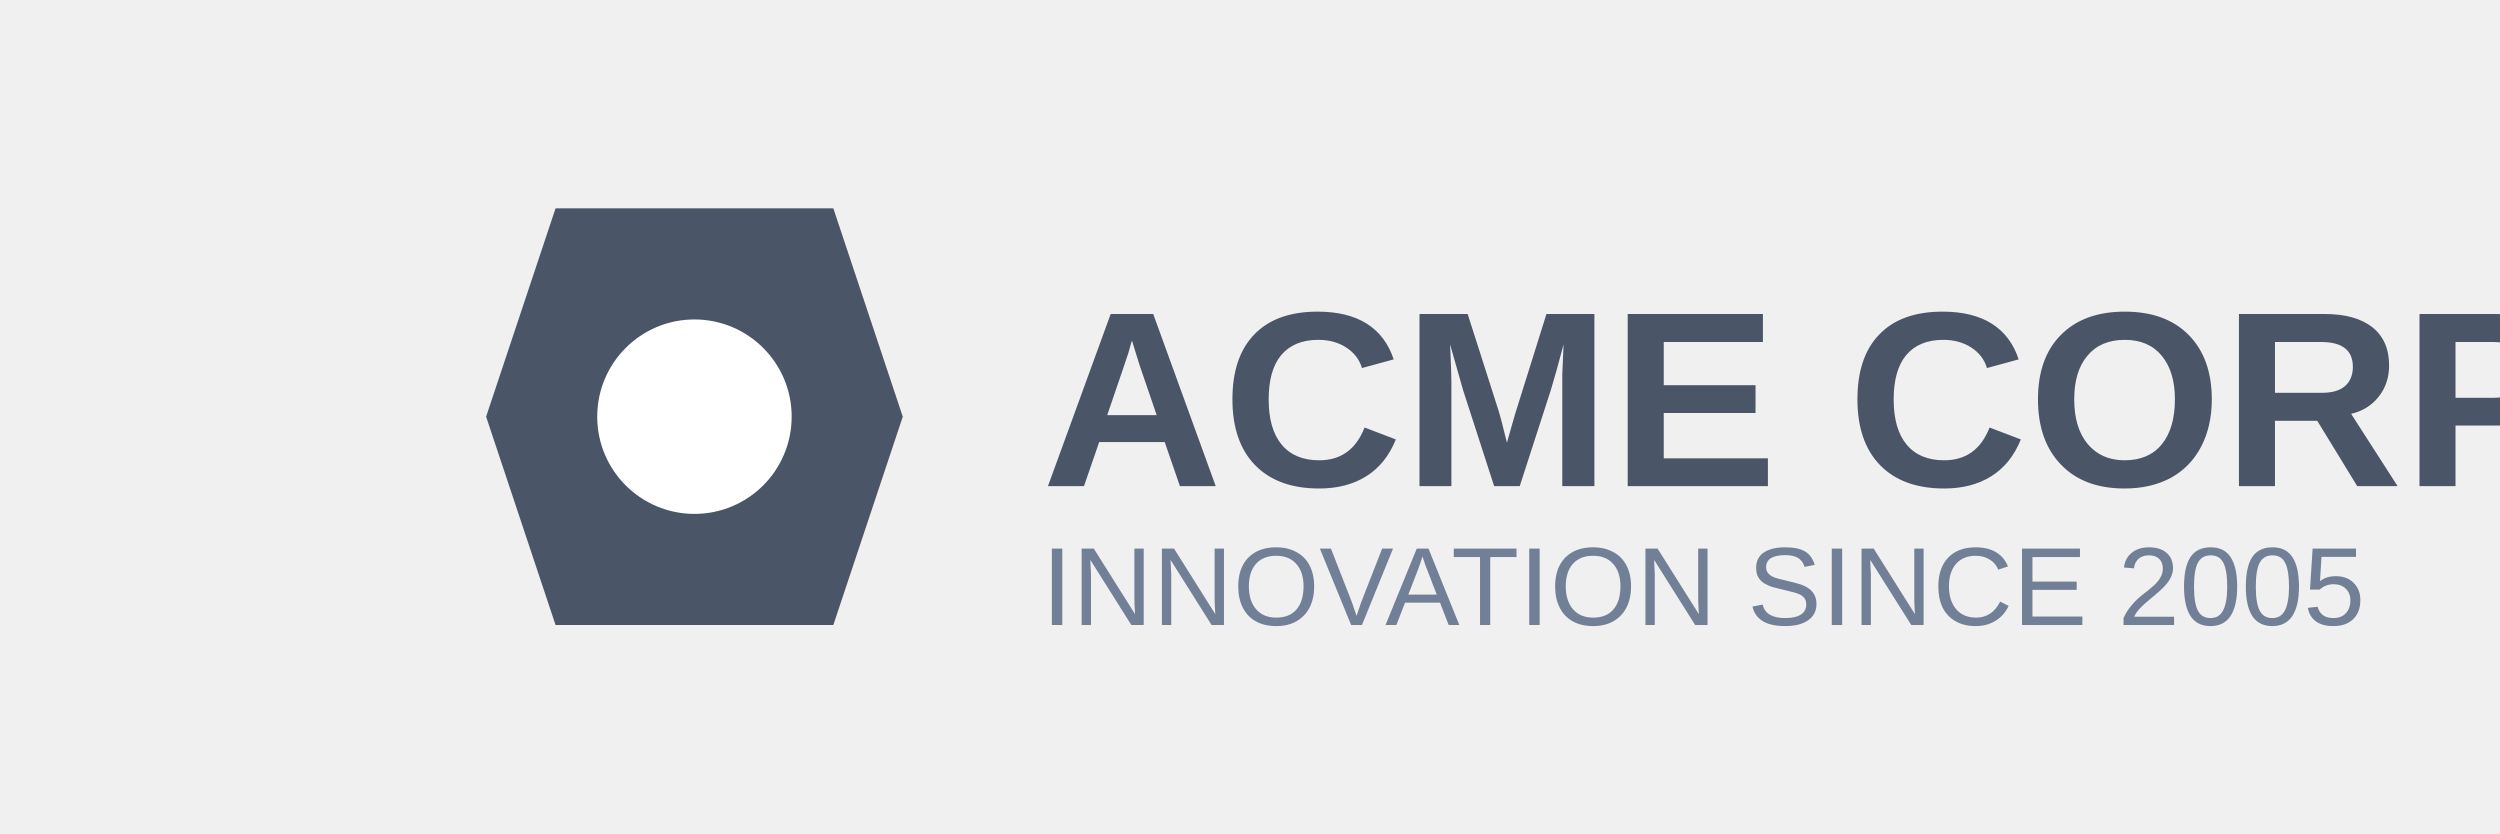
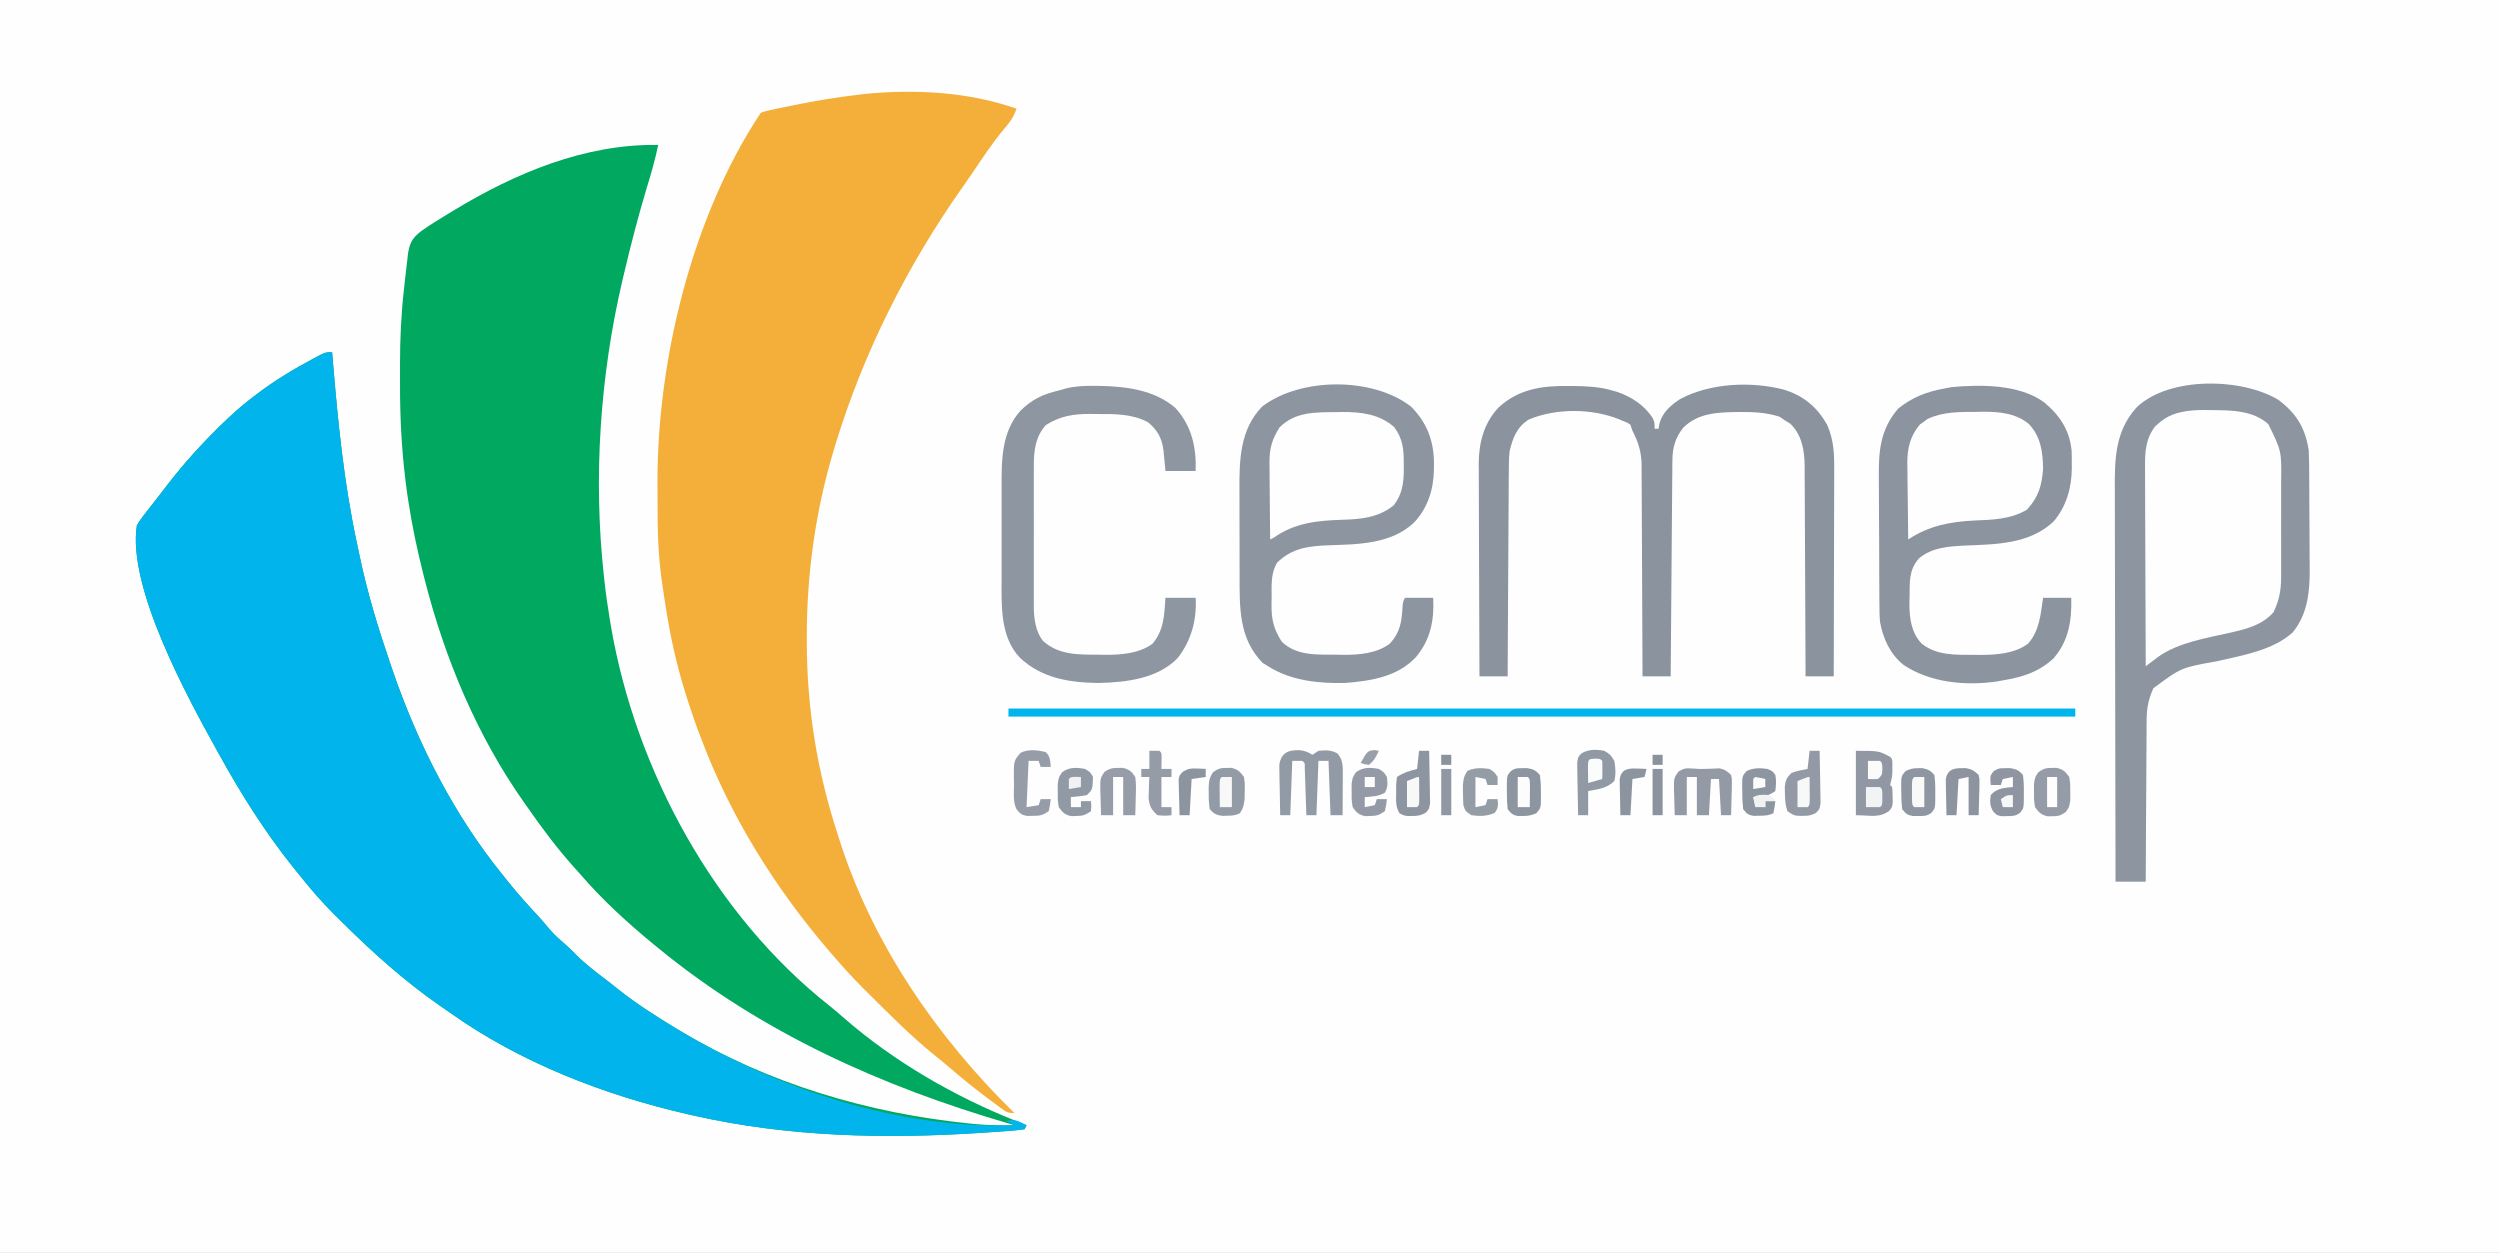
- <svg xmlns="http://www.w3.org/2000/svg" viewBox="0 0 180 60">
-   <rect width="180" height="60" fill="none" />
-   <path d="M40,15 L60,15 L65,30 L60,45 L40,45 L35,30 Z" fill="#4A5568" />
-   <circle cx="50" cy="30" r="7" fill="white" />
-   <text x="75" y="35" font-family="Arial, sans-serif" font-size="18" font-weight="bold" fill="#4A5568">ACME CORP</text>
-   <text x="75" y="45" font-family="Arial, sans-serif" font-size="8" fill="#718096">INNOVATION SINCE 2005</text>
+ <svg xmlns="http://www.w3.org/2000/svg" version="1.1" width="1242" height="622">
+   <path d="M0 0 C409.86 0 819.72 0 1242 0 C1242 205.26 1242 410.52 1242 622 C832.14 622 422.28 622 0 622 C0 416.74 0 211.48 0 0 Z " fill="#FEFEFE" transform="translate(0,0)" />
+   <path d="M0 0 C-1.495 7.246 -3.525 14.24 -5.688 21.312 C-9.929 35.433 -13.625 49.649 -17 64 C-17.233 64.979 -17.466 65.958 -17.707 66.967 C-28.911 114.682 -32.327 165.276 -27 214 C-26.903 214.91 -26.807 215.819 -26.708 216.756 C-25.997 223.205 -25.069 229.602 -24 236 C-23.738 237.581 -23.738 237.581 -23.471 239.194 C-11.201 310.623 27.794 382.508 85.258 427.812 C87.692 429.754 90.037 431.77 92.375 433.825 C117.129 455.408 147.517 472.929 178 485 C178.946 485.379 179.892 485.758 180.867 486.148 C181.571 486.429 182.275 486.71 183 487 C182.67 487.66 182.34 488.32 182 489 C179.298 489.4 176.685 489.665 173.965 489.852 C172.699 489.948 172.699 489.948 171.407 490.046 C168.585 490.253 165.761 490.441 162.938 490.625 C161.962 490.69 160.987 490.754 159.982 490.821 C112.381 493.905 64.508 492.808 17.812 482.25 C16.678 481.995 15.544 481.739 14.375 481.476 C-27.059 471.939 -68.481 455.883 -103.322 431.188 C-105.024 429.983 -106.739 428.799 -108.457 427.617 C-125.942 415.48 -141.625 401.419 -156.72 386.455 C-158.143 385.044 -159.57 383.637 -160.997 382.231 C-167.103 376.132 -172.648 369.766 -178 363 C-179.138 361.599 -180.276 360.198 -181.414 358.797 C-195.339 341.362 -207.224 322.518 -218 303 C-218.443 302.205 -218.885 301.41 -219.341 300.591 C-233.558 274.893 -263.871 219.801 -259 189 C-257.471 186.33 -255.599 183.968 -253.688 181.562 C-253.144 180.861 -252.601 180.159 -252.041 179.437 C-250.916 177.987 -249.786 176.542 -248.65 175.1 C-247.13 173.166 -245.632 171.218 -244.141 169.262 C-238.156 161.454 -231.818 154.09 -225 147 C-224.481 146.46 -223.963 145.919 -223.429 145.362 C-216.359 138.037 -209.117 131.176 -201 125 C-200.479 124.602 -199.957 124.204 -199.42 123.794 C-190.421 116.987 -180.967 111.274 -171 106 C-169.917 105.421 -168.834 104.842 -167.719 104.246 C-165 103 -165 103 -162 103 C-161.9 104.217 -161.8 105.433 -161.696 106.687 C-159.148 137.401 -156.167 167.725 -149.667 197.902 C-149.221 199.971 -148.784 202.041 -148.353 204.113 C-144.514 222.532 -139.082 240.223 -133 258 C-132.684 258.929 -132.368 259.859 -132.043 260.816 C-119.545 297.233 -101.41 333.091 -77 363 C-75.898 364.388 -75.898 364.388 -74.773 365.805 C-69.944 371.828 -64.842 377.535 -59.578 383.176 C-57.788 385.136 -56.088 387.088 -54.414 389.141 C-52.413 391.511 -50.498 393.464 -48.125 395.438 C-45.569 397.61 -43.178 399.813 -40.875 402.25 C-35.97 407.233 -30.328 411.365 -24.793 415.612 C-23.138 416.893 -21.502 418.195 -19.871 419.508 C-10.726 426.772 -0.993 432.969 9 439 C9.663 439.401 10.327 439.801 11.01 440.214 C54.819 466.381 104.408 481.098 155 486.188 C155.824 486.272 156.648 486.356 157.498 486.442 C164.005 487.044 170.468 487.082 177 487 C176.152 486.755 175.304 486.509 174.431 486.257 C111.159 467.827 51.262 441.026 0 399 C-0.962 398.214 -1.923 397.427 -2.914 396.617 C-15.761 385.992 -28.146 374.67 -39 362 C-39.988 360.896 -40.978 359.793 -41.969 358.691 C-50.372 349.283 -57.8 339.35 -65 329 C-65.434 328.388 -65.868 327.775 -66.314 327.144 C-89.877 293.844 -105.951 255.403 -116 216 C-116.252 215.014 -116.505 214.028 -116.765 213.012 C-119.829 200.847 -122.387 188.658 -124.25 176.25 C-124.401 175.248 -124.552 174.245 -124.708 173.212 C-127.267 155.059 -128.332 137.029 -128.261 118.704 C-128.25 115.436 -128.261 112.169 -128.273 108.9 C-128.282 96.219 -127.693 83.754 -126.247 71.154 C-126.03 69.264 -125.831 67.371 -125.635 65.478 C-125.354 62.813 -125.031 60.158 -124.688 57.5 C-124.549 56.203 -124.549 56.203 -124.408 54.879 C-123.678 49.333 -122.584 46.575 -118 43 C-113.5 39.744 -108.745 36.882 -104 34 C-103.241 33.536 -102.482 33.073 -101.701 32.595 C-70.951 13.968 -36.432 -0.563 0 0 Z " fill="#01A85F" transform="translate(327,72)" />
+   <path d="M0 0 C0.1 1.217 0.2 2.433 0.304 3.687 C2.852 34.401 5.833 64.725 12.333 94.902 C12.779 96.971 13.216 99.041 13.647 101.113 C17.486 119.532 22.918 137.223 29 155 C29.316 155.929 29.632 156.859 29.957 157.816 C42.455 194.233 60.59 230.091 85 260 C86.102 261.388 86.102 261.388 87.227 262.805 C92.056 268.828 97.158 274.535 102.422 280.176 C104.212 282.136 105.912 284.088 107.586 286.141 C109.587 288.511 111.502 290.464 113.875 292.438 C116.431 294.61 118.822 296.813 121.125 299.25 C126.03 304.233 131.672 308.365 137.207 312.612 C138.862 313.893 140.498 315.195 142.129 316.508 C151.274 323.772 161.007 329.969 171 336 C171.663 336.401 172.327 336.801 173.01 337.214 C221.151 365.969 282.367 386.111 339 384 C337.68 383.34 336.36 382.68 335 382 C339.176 380.608 341.135 382.177 345 384 C344.67 384.66 344.34 385.32 344 386 C341.298 386.4 338.685 386.665 335.965 386.852 C334.699 386.948 334.699 386.948 333.407 387.046 C330.585 387.253 327.761 387.441 324.938 387.625 C323.962 387.69 322.987 387.754 321.982 387.821 C274.381 390.905 226.508 389.808 179.812 379.25 C178.678 378.995 177.544 378.739 176.375 378.476 C134.941 368.939 93.519 352.883 58.678 328.188 C56.976 326.983 55.261 325.799 53.543 324.617 C36.058 312.48 20.375 298.419 5.28 283.455 C3.857 282.044 2.43 280.637 1.003 279.231 C-5.103 273.132 -10.648 266.766 -16 260 C-17.138 258.599 -18.276 257.198 -19.414 255.797 C-33.339 238.362 -45.224 219.518 -56 200 C-56.443 199.205 -56.885 198.41 -57.341 197.591 C-71.558 171.893 -101.871 116.801 -97 86 C-95.471 83.33 -93.599 80.968 -91.688 78.562 C-91.144 77.861 -90.601 77.159 -90.041 76.437 C-88.916 74.987 -87.786 73.542 -86.65 72.1 C-85.13 70.166 -83.632 68.218 -82.141 66.262 C-76.156 58.454 -69.818 51.09 -63 44 C-62.481 43.46 -61.963 42.919 -61.429 42.362 C-54.359 35.037 -47.117 28.176 -39 22 C-38.479 21.602 -37.957 21.204 -37.42 20.794 C-28.421 13.987 -18.967 8.274 -9 3 C-7.376 2.132 -7.376 2.132 -5.719 1.246 C-3 0 -3 0 0 0 Z " fill="#01B5EC" transform="translate(165,175)" />
+   <path d="M0 0 C-1.353 3.927 -3.082 6.514 -5.812 9.625 C-11.956 16.945 -17.169 24.869 -22.5 32.789 C-23.773 34.665 -25.063 36.526 -26.375 38.375 C-54.004 77.381 -76.103 121.247 -90 167 C-90.213 167.696 -90.426 168.392 -90.646 169.109 C-99.841 199.532 -104.238 231.06 -104.188 262.812 C-104.186 263.963 -104.186 263.963 -104.185 265.136 C-104.098 297.895 -99.119 328.803 -89 360 C-88.719 360.891 -88.439 361.782 -88.149 362.7 C-71.759 414.528 -39.674 461.205 -1 499 C-4.51 499 -5.235 498.366 -7.992 496.324 C-8.773 495.749 -9.555 495.174 -10.359 494.581 C-11.19 493.956 -12.02 493.331 -12.875 492.688 C-14.155 491.734 -14.155 491.734 -15.461 490.761 C-21.526 486.205 -27.385 481.466 -33.109 476.492 C-35.774 474.195 -38.494 471.999 -41.25 469.812 C-52.881 460.316 -63.497 449.585 -74.125 439 C-75.297 437.835 -75.297 437.835 -76.492 436.647 C-81.2 431.926 -85.667 427.066 -90 422 C-90.846 421.036 -91.691 420.072 -92.562 419.078 C-119.795 387.482 -142.459 351.157 -157 312 C-157.434 310.876 -157.869 309.752 -158.316 308.594 C-159.631 305.089 -160.833 301.556 -162 298 C-162.294 297.122 -162.587 296.244 -162.89 295.339 C-167.506 281.355 -170.926 267.437 -173.375 252.938 C-173.496 252.224 -173.617 251.51 -173.742 250.775 C-174.567 245.859 -175.307 240.935 -176 236 C-176.149 234.972 -176.149 234.972 -176.301 233.922 C-178.094 221.228 -178.341 208.607 -178.316 195.799 C-178.313 192.466 -178.336 189.135 -178.361 185.803 C-178.539 124.961 -161.098 53.148 -127 2 C-124.536 1.156 -124.536 1.156 -121.418 0.5 C-120.268 0.254 -119.118 0.008 -117.934 -0.245 C-116.698 -0.494 -115.461 -0.743 -114.188 -1 C-112.295 -1.392 -112.295 -1.392 -110.365 -1.792 C-99.629 -3.97 -88.882 -5.747 -78 -7 C-76.876 -7.131 -75.752 -7.263 -74.594 -7.398 C-49.854 -9.758 -23.583 -8.293 0 0 Z " fill="#F3AF39" transform="translate(505,54)" />
+   <path d="M0 0 C7.589 7.608 11.151 16.424 11.38 27.139 C11.378 27.836 11.377 28.532 11.375 29.25 C11.373 29.986 11.372 30.722 11.37 31.48 C11.154 41.222 8.32 50.352 1.543 57.547 C-9.759 68.24 -25.839 68.41 -40.495 68.878 C-50.496 69.216 -59.191 70.191 -66.562 77.562 C-69.818 83.083 -69.219 89.079 -69.25 95.312 C-69.271 96.333 -69.291 97.353 -69.312 98.404 C-69.351 105.848 -68.27 110.433 -64.25 116.75 C-57.054 123.946 -46.228 123.201 -36.75 123.25 C-35.777 123.271 -34.804 123.291 -33.801 123.312 C-25.86 123.355 -17.072 122.676 -10.5 117.75 C-5.309 112.04 -4.644 106.83 -4.211 99.355 C-4 97 -4 97 -3 95 C1.62 95 6.24 95 11 95 C11.582 106.067 9.722 115.686 2.492 124.391 C-6.603 134.2 -19.979 136.308 -32.77 137.289 C-45.892 137.597 -59.73 136.18 -71 129 C-71.907 128.443 -72.815 127.886 -73.75 127.312 C-85.693 115.037 -85.16 99.563 -85.168 83.574 C-85.171 81.979 -85.175 80.384 -85.178 78.789 C-85.184 75.456 -85.186 72.124 -85.185 68.791 C-85.185 64.552 -85.199 60.313 -85.216 56.073 C-85.227 52.781 -85.229 49.489 -85.229 46.197 C-85.23 44.636 -85.234 43.074 -85.242 41.513 C-85.31 26.534 -85.023 11.418 -74 0 C-54.872 -14.668 -18.959 -14.746 0 0 Z " fill="#8D95A0" transform="translate(701,202)" />
+   <path d="M0 0 C7.703 6.476 12.546 13.781 13.516 24.047 C13.591 26.187 13.597 28.316 13.574 30.457 C13.586 31.525 13.586 31.525 13.598 32.615 C13.563 42.19 10.882 51.69 4.57 59.07 C-7.443 70.404 -24.032 70.426 -39.572 71.055 C-47.598 71.483 -55.989 71.978 -62.352 77.464 C-67.472 83.206 -66.916 89.365 -66.988 96.645 C-67.017 97.592 -67.046 98.539 -67.076 99.516 C-67.14 106.691 -66.239 114.348 -61.013 119.733 C-53.692 125.668 -44.316 125.359 -35.363 125.332 C-33.767 125.356 -33.767 125.356 -32.139 125.381 C-23.987 125.386 -14.989 124.813 -8.176 119.832 C-2.429 113.367 -1.899 105.298 -0.676 97.02 C3.944 97.02 8.564 97.02 13.324 97.02 C13.632 108.104 12.118 118.378 4.535 127.07 C-2.802 133.896 -10.959 136.459 -20.676 138.02 C-21.621 138.197 -22.566 138.375 -23.539 138.559 C-39.018 140.833 -56.706 139.224 -69.926 130.395 C-76.727 124.943 -80.083 117.436 -81.676 109.02 C-81.948 106.054 -81.98 103.109 -81.982 100.132 C-81.991 99.282 -81.999 98.432 -82.007 97.556 C-82.031 94.768 -82.04 91.98 -82.047 89.191 C-82.056 87.236 -82.065 85.281 -82.074 83.326 C-82.091 79.234 -82.098 75.142 -82.101 71.05 C-82.107 65.834 -82.144 60.619 -82.19 55.403 C-82.22 51.366 -82.227 47.328 -82.228 43.291 C-82.232 41.369 -82.245 39.448 -82.266 37.526 C-82.399 24.274 -81.708 13.539 -72.676 3.02 C-65.644 -2.648 -58.486 -5.391 -49.676 -6.98 C-48.5 -7.207 -47.325 -7.434 -46.113 -7.668 C-31.391 -9.006 -12.297 -9.101 0 0 Z " fill="#8C94A0" transform="translate(1015.676,199.9805)" />
+   <path d="M0 0 C0.967 0.007 1.934 0.014 2.931 0.021 C9.472 0.115 15.751 0.389 22.062 2.25 C22.906 2.495 23.749 2.74 24.617 2.992 C31.706 5.427 38.359 9.789 42.312 16.312 C43.062 18.25 43.062 18.25 43.062 21.25 C43.722 21.25 44.383 21.25 45.062 21.25 C45.169 20.506 45.276 19.762 45.387 18.996 C46.789 13.3 51 9.585 55.809 6.473 C70.8 -1.501 91.128 -2.429 107.5 1.875 C117.158 4.919 123.717 10.426 128.75 19.188 C131.895 26.527 132.344 32.677 132.29 40.601 C132.29 41.724 132.29 42.847 132.29 44.003 C132.289 47.699 132.274 51.394 132.258 55.09 C132.254 57.658 132.251 60.226 132.249 62.795 C132.242 68.854 132.227 74.914 132.207 80.973 C132.184 87.875 132.173 94.777 132.163 101.679 C132.142 115.87 132.107 130.06 132.062 144.25 C127.442 144.25 122.823 144.25 118.062 144.25 C118.057 142.16 118.057 142.16 118.051 140.027 C118.014 126.874 117.957 113.721 117.879 100.568 C117.839 93.806 117.806 87.045 117.792 80.283 C117.777 73.754 117.742 67.225 117.694 60.695 C117.679 58.208 117.671 55.721 117.671 53.234 C117.668 49.742 117.641 46.251 117.608 42.758 C117.613 41.738 117.618 40.717 117.624 39.665 C117.512 31.893 116.249 24.359 110.5 18.75 C109.696 18.255 108.891 17.76 108.062 17.25 C107.073 16.59 106.082 15.93 105.062 15.25 C98.753 13.266 92.902 12.898 86.312 12.938 C85.341 12.943 84.37 12.949 83.369 12.955 C73.774 13.117 64.58 13.591 57.395 20.637 C53.338 25.549 51.953 30.762 51.904 36.983 C51.894 37.931 51.885 38.879 51.875 39.855 C51.869 40.888 51.863 41.921 51.857 42.985 C51.847 44.078 51.837 45.171 51.827 46.297 C51.796 49.912 51.771 53.526 51.746 57.141 C51.726 59.646 51.705 62.151 51.683 64.657 C51.634 70.578 51.588 76.499 51.545 82.421 C51.491 89.825 51.43 97.229 51.369 104.633 C51.262 117.839 51.16 131.044 51.062 144.25 C46.443 144.25 41.822 144.25 37.062 144.25 C37.057 142.156 37.057 142.156 37.051 140.021 C37.014 126.852 36.957 113.684 36.879 100.516 C36.839 93.747 36.806 86.977 36.792 80.208 C36.777 73.672 36.742 67.136 36.694 60.6 C36.679 58.11 36.671 55.619 36.671 53.129 C36.668 49.634 36.641 46.14 36.608 42.645 C36.613 41.62 36.618 40.596 36.624 39.541 C36.527 32.862 35.089 28.158 32.062 22.25 C31.567 20.765 31.567 20.765 31.062 19.25 C29.416 18.131 29.416 18.131 27.062 17.25 C26.47 17.001 25.877 16.752 25.266 16.496 C11.71 11.058 -5.982 11.038 -19.441 16.668 C-25.34 20.406 -27.351 25.72 -28.938 32.25 C-29.35 36.022 -29.375 39.761 -29.37 43.553 C-29.38 44.647 -29.39 45.74 -29.401 46.867 C-29.431 50.455 -29.44 54.042 -29.449 57.629 C-29.466 60.127 -29.484 62.625 -29.504 65.124 C-29.546 71.009 -29.576 76.895 -29.599 82.781 C-29.629 90.146 -29.679 97.512 -29.729 104.877 C-29.814 118.001 -29.882 131.126 -29.938 144.25 C-34.557 144.25 -39.178 144.25 -43.938 144.25 C-44.007 129.559 -44.061 114.868 -44.093 100.177 C-44.108 93.355 -44.129 86.533 -44.164 79.71 C-44.197 73.123 -44.214 66.535 -44.222 59.948 C-44.228 57.438 -44.238 54.929 -44.255 52.42 C-44.277 48.896 -44.279 45.373 -44.278 41.85 C-44.289 40.82 -44.3 39.79 -44.311 38.729 C-44.266 28.166 -41.753 18.393 -34.34 10.562 C-24.456 1.557 -12.987 -0.132 0 0 Z " fill="#8B939F" transform="translate(778.9375,191.75)" />
+   <path d="M0 0 C9.006 6.854 13.334 14.157 14.938 25.25 C15.041 27.615 15.096 29.983 15.115 32.35 C15.121 33.034 15.128 33.718 15.134 34.422 C15.154 36.67 15.166 38.917 15.176 41.164 C15.18 41.938 15.184 42.712 15.188 43.509 C15.209 47.608 15.223 51.706 15.233 55.805 C15.244 60.008 15.278 64.21 15.318 68.412 C15.344 71.671 15.352 74.929 15.356 78.188 C15.361 79.736 15.372 81.283 15.391 82.831 C15.523 94.461 14.626 106.149 6.879 115.508 C-3.046 124.414 -18.043 126.812 -30.625 129.75 C-48.453 132.903 -48.453 132.903 -62.26 143.17 C-64.782 148.742 -65.647 153.355 -65.608 159.442 C-65.619 160.311 -65.629 161.18 -65.64 162.076 C-65.669 164.917 -65.671 167.757 -65.672 170.598 C-65.687 172.58 -65.704 174.563 -65.722 176.545 C-65.766 181.739 -65.786 186.932 -65.801 192.125 C-65.82 197.434 -65.862 202.744 -65.902 208.053 C-65.977 218.452 -66.028 228.851 -66.062 239.25 C-71.013 239.25 -75.963 239.25 -81.062 239.25 C-81.133 211.833 -81.186 184.416 -81.218 156.999 C-81.233 144.269 -81.254 131.538 -81.289 118.807 C-81.319 107.707 -81.338 96.608 -81.345 85.508 C-81.349 79.634 -81.358 73.76 -81.38 67.886 C-81.4 62.35 -81.406 56.814 -81.402 51.278 C-81.403 49.253 -81.409 47.228 -81.42 45.203 C-81.504 29.708 -81.506 15.573 -70.469 3.508 C-54.292 -11.829 -18.171 -11.121 0 0 Z M-59.5 11.438 C-60.117 11.967 -60.735 12.497 -61.371 13.043 C-66.321 19.502 -66.488 26.366 -66.403 34.164 C-66.404 35.228 -66.404 36.293 -66.404 37.389 C-66.402 40.885 -66.379 44.38 -66.355 47.875 C-66.35 50.307 -66.346 52.74 -66.343 55.172 C-66.331 61.557 -66.302 67.942 -66.268 74.328 C-66.238 80.85 -66.224 87.372 -66.209 93.895 C-66.177 106.68 -66.126 119.465 -66.062 132.25 C-65.517 131.834 -64.971 131.419 -64.409 130.99 C-63.332 130.175 -63.332 130.175 -62.234 129.344 C-61.523 128.805 -60.812 128.265 -60.08 127.709 C-49.927 120.365 -35.556 118.183 -23.527 115.445 C-15.68 113.643 -8 111.628 -2.562 105.375 C0.141 99.742 1.188 94.583 1.196 88.356 C1.2 87.706 1.203 87.056 1.207 86.387 C1.216 84.26 1.21 82.134 1.203 80.008 C1.204 78.515 1.206 77.022 1.209 75.529 C1.212 72.407 1.208 69.285 1.198 66.164 C1.187 62.184 1.193 58.204 1.205 54.225 C1.213 51.143 1.21 48.061 1.205 44.98 C1.204 43.513 1.205 42.047 1.21 40.581 C1.417 25.322 1.417 25.322 -5.152 11.977 C-12.75 5.109 -23.614 5.049 -33.25 5 C-34.736 4.969 -34.736 4.969 -36.252 4.938 C-44.465 4.894 -53.144 5.683 -59.5 11.438 Z " fill="#8D95A1" transform="translate(1132.062,198.75)" />
+   <path d="M0 0 C0.871 0.006 1.742 0.011 2.639 0.017 C15.879 0.261 30.02 2 40.43 10.977 C48.51 19.78 50.932 30.638 50.5 42.312 C45.55 42.312 40.6 42.312 35.5 42.312 C35.402 41.227 35.304 40.142 35.203 39.023 C35.053 37.578 34.902 36.133 34.75 34.688 C34.688 33.975 34.626 33.262 34.562 32.527 C33.873 26.26 31.742 22.189 26.812 18.062 C18.85 13.856 10.333 13.975 1.5 14 C0.376 13.984 -0.748 13.968 -1.906 13.951 C-10.225 13.946 -16.787 14.975 -23.875 19.438 C-29.163 25.229 -29.95 32.397 -29.888 39.994 C-29.896 41.218 -29.896 41.218 -29.904 42.467 C-29.917 45.134 -29.909 47.801 -29.898 50.469 C-29.9 52.34 -29.903 54.211 -29.907 56.083 C-29.912 59.993 -29.905 63.903 -29.891 67.813 C-29.874 72.806 -29.884 77.799 -29.902 82.792 C-29.913 86.652 -29.909 90.513 -29.901 94.374 C-29.899 96.214 -29.902 98.054 -29.909 99.894 C-29.917 102.473 -29.905 105.052 -29.888 107.631 C-29.894 108.379 -29.9 109.127 -29.907 109.898 C-29.838 115.731 -29.031 122.306 -25.154 126.911 C-17.249 133.832 -7.748 133.513 2.188 133.562 C3.213 133.583 4.238 133.604 5.295 133.625 C13.36 133.666 22.217 133.034 29 128.188 C34.712 121.618 34.968 113.711 35.5 105.312 C40.45 105.312 45.4 105.312 50.5 105.312 C51.132 116.262 48.325 126.626 41.5 135.312 C31.422 145.567 15.927 147.292 2.25 147.625 C-12.301 147.399 -25.807 145.313 -36.746 135.145 C-46.775 124.669 -45.955 108.769 -45.898 95.219 C-45.9 93.497 -45.903 91.776 -45.907 90.054 C-45.912 86.467 -45.905 82.88 -45.891 79.293 C-45.874 74.731 -45.884 70.17 -45.902 65.608 C-45.913 62.059 -45.909 58.511 -45.901 54.962 C-45.899 53.281 -45.902 51.601 -45.909 49.92 C-45.953 36.592 -45.878 22.797 -36.5 12.312 C-30.795 6.717 -25.212 4.073 -17.5 2.312 C-16.274 1.964 -15.048 1.616 -13.785 1.258 C-9.177 0.11 -4.733 -0.032 0 0 Z " fill="#8E96A1" transform="translate(543.5,191.6875)" />
+   <path d="M0 0 C1.107 -0.024 2.215 -0.049 3.355 -0.074 C11.372 -0.102 19.786 0.673 26.128 6.083 C32.025 12.385 33.027 20.01 33.125 28.375 C32.475 36.741 30.853 42.297 25.125 48.562 C17.146 53.383 8.061 53.604 -1.006 53.968 C-13.01 54.517 -23.756 56.629 -33.875 63.375 C-33.977 56.989 -34.047 50.603 -34.095 44.216 C-34.115 42.046 -34.142 39.877 -34.177 37.707 C-34.226 34.577 -34.248 31.447 -34.266 28.316 C-34.286 27.357 -34.307 26.397 -34.328 25.408 C-34.331 18.134 -32.888 11.878 -28.051 6.254 C-27.436 5.819 -26.821 5.385 -26.188 4.938 C-25.586 4.485 -24.984 4.033 -24.363 3.566 C-16.691 -0.107 -8.346 0.01 0 0 Z " fill="#FEFEFE" transform="translate(981.875,204.625)" />
+   <path d="M0 0 C1.025 -0.021 2.051 -0.041 3.107 -0.062 C12.58 -0.11 21.524 0.964 28.875 7.359 C33.404 13.316 33.785 18.956 33.688 26.188 C33.699 27.043 33.711 27.898 33.723 28.779 C33.693 35.273 32.853 40.992 28.734 46.273 C21.057 52.48 12.313 53.223 2.702 53.49 C-9.328 53.857 -20.633 55.097 -30.688 62.25 C-31.677 62.745 -31.677 62.745 -32.688 63.25 C-32.764 56.827 -32.816 50.404 -32.852 43.981 C-32.867 41.798 -32.888 39.615 -32.914 37.431 C-32.95 34.286 -32.967 31.141 -32.98 27.996 C-32.996 27.026 -33.011 26.056 -33.027 25.057 C-33.029 18.017 -31.771 13.569 -28 7.562 C-20.254 -0.184 -10.31 0.051 0 0 Z " fill="#FEFEFE" transform="translate(663.6875,204.75)" />
+   <path d="M0 0 C174.9 0 349.8 0 530 0 C530 1.32 530 2.64 530 4 C355.1 4 180.2 4 0 4 C0 2.68 0 1.36 0 0 Z " fill="#00B5EC" transform="translate(501,352)" />
+   <path d="M0 0 C11.36 0 11.36 0 17 3 C18 4 18 4 18.133 5.926 C18.13 6.713 18.128 7.501 18.125 8.312 C18.129 9.482 18.129 9.482 18.133 10.676 C18 13 18 13 17.43 15.23 C17.217 16.106 17.217 16.106 17 17 C17.33 17.33 17.66 17.66 18 18 C18.203 20.18 18.203 20.18 18.25 22.875 C18.276 23.759 18.302 24.644 18.328 25.555 C18 28 18 28 16.672 29.758 C11.517 33.588 6.886 32 0 32 C0 21.44 0 10.88 0 0 Z " fill="#9198A4" transform="translate(922,373)" />
+   <path d="M0 0 C2.275 0.326 3.994 0.999 5.906 2.273 C6.896 1.613 7.886 0.953 8.906 0.273 C12.554 -0.058 15.007 -0.2 18.281 1.523 C21.384 4.865 21.026 8.753 21.004 13.133 C21.001 14.248 20.997 15.363 20.994 16.512 C20.986 17.671 20.977 18.829 20.969 20.023 C20.964 21.198 20.96 22.372 20.955 23.582 C20.943 26.479 20.927 29.376 20.906 32.273 C18.926 32.273 16.946 32.273 14.906 32.273 C14.576 23.363 14.246 14.453 13.906 5.273 C12.256 5.273 10.606 5.273 8.906 5.273 C8.576 14.183 8.246 23.093 7.906 32.273 C6.256 32.273 4.606 32.273 2.906 32.273 C2.881 31.491 2.856 30.709 2.83 29.903 C2.715 26.38 2.592 22.858 2.469 19.336 C2.429 18.104 2.39 16.873 2.35 15.604 C2.308 14.434 2.266 13.264 2.223 12.059 C2.186 10.975 2.149 9.891 2.112 8.774 C2.183 6.334 2.183 6.334 0.906 5.273 C-0.744 5.273 -2.394 5.273 -4.094 5.273 C-4.424 14.183 -4.754 23.093 -5.094 32.273 C-6.744 32.273 -8.394 32.273 -10.094 32.273 C-10.21 27.69 -10.281 23.108 -10.344 18.523 C-10.377 17.221 -10.411 15.92 -10.445 14.578 C-10.458 13.328 -10.471 12.077 -10.484 10.789 C-10.505 9.637 -10.526 8.485 -10.548 7.298 C-9.589 0.913 -5.718 -0.277 0 0 Z " fill="#929AA5" transform="translate(646.0938,372.7266)" />
+   <path d="M0 0 C0.99 0.054 0.99 0.054 2 0.109 C2.66 0.156 3.32 0.202 4 0.25 C6 0.25 8.002 0.25 10 0.145 C10.66 0.117 11.32 0.09 12 0.062 C12.66 0.028 13.32 -0.007 14 -0.043 C16.741 0.359 17.985 1.369 20 3.25 C20.454 5.427 20.454 5.427 20.391 7.918 C20.371 9.257 20.371 9.257 20.352 10.623 C20.318 11.552 20.285 12.481 20.25 13.438 C20.232 14.378 20.214 15.318 20.195 16.287 C20.148 18.609 20.082 20.929 20 23.25 C18.35 23.25 16.7 23.25 15 23.25 C14.67 17.31 14.34 11.37 14 5.25 C12.68 5.25 11.36 5.25 10 5.25 C9.67 11.19 9.34 17.13 9 23.25 C7.02 23.25 5.04 23.25 3 23.25 C3 16.98 3 10.71 3 4.25 C1.35 4.25 -0.3 4.25 -2 4.25 C-2 10.52 -2 16.79 -2 23.25 C-3.98 23.25 -5.96 23.25 -8 23.25 C-8.116 20.167 -8.187 17.085 -8.25 14 C-8.284 13.127 -8.317 12.255 -8.352 11.355 C-8.45 4.911 -8.45 4.911 -6.234 1.656 C-3.838 0.148 -2.784 -0.196 0 0 Z " fill="#939AA5" transform="translate(840,381.75)" />
+   <path d="M0 0 C1.65 0 3.3 0 5 0 C5.099 4.075 5.171 8.149 5.22 12.225 C5.24 13.612 5.267 14.998 5.302 16.384 C5.35 18.376 5.371 20.37 5.391 22.363 C5.412 23.563 5.433 24.762 5.454 25.997 C5 29 5 29 3.116 30.892 C0.691 32.162 -0.838 32.372 -3.562 32.312 C-4.327 32.309 -5.091 32.305 -5.879 32.301 C-8 32 -8 32 -11 30 C-12.059 26.823 -12.2 24.4 -12.25 21.062 C-12.289 19.502 -12.289 19.502 -12.328 17.91 C-11.955 14.605 -11.369 13.305 -9 11 C-6.36 9.93 -3.817 9.554 -1 9 C-0.67 6.03 -0.34 3.06 0 0 Z " fill="#939AA5" transform="translate(899,373)" />
+   <path d="M0 0 C1.65 0 3.3 0 5 0 C5.099 4.075 5.171 8.149 5.22 12.225 C5.24 13.612 5.267 14.998 5.302 16.384 C5.35 18.376 5.371 20.37 5.391 22.363 C5.412 23.563 5.433 24.762 5.454 25.997 C5 29 5 29 3.116 30.89 C0.703 32.156 -0.848 32.403 -3.562 32.375 C-4.709 32.387 -4.709 32.387 -5.879 32.398 C-8 32 -8 32 -9.754 30.98 C-11.734 27.834 -11.432 24.535 -11.375 20.938 C-11.387 20.205 -11.398 19.472 -11.41 18.717 C-11.398 16.59 -11.398 16.59 -11 13 C-7.715 10.81 -4.793 10.002 -1 9 C-0.67 6.03 -0.34 3.06 0 0 Z " fill="#8D95A1" transform="translate(705,373)" />
+   <path d="M0 0 C3.062 1.875 3.062 1.875 5 5 C5.611 8.428 5.834 11.605 5 15 C1.279 18.704 -3.006 19.045 -8 20 C-8 23.96 -8 27.92 -8 32 C-9.65 32 -11.3 32 -13 32 C-13.099 27.925 -13.171 23.851 -13.22 19.775 C-13.24 18.388 -13.267 17.002 -13.302 15.616 C-13.35 13.624 -13.371 11.63 -13.391 9.637 C-13.412 8.437 -13.433 7.238 -13.454 6.003 C-13 3 -13 3 -11.112 1.115 C-7.445 -0.821 -4.025 -0.73 0 0 Z " fill="#9199A4" transform="translate(797,373)" />
+   <path d="M0 0 C0.753 -0.01 1.506 -0.021 2.281 -0.031 C5.469 0.732 6.592 1.842 8.5 4.5 C9.031 8.031 9.031 8.031 9 12 C9.01 13.31 9.021 14.619 9.031 15.969 C8.5 19.5 8.5 19.5 6.75 21.938 C4.245 23.677 3.019 24.041 0 24 C-0.753 24.01 -1.506 24.021 -2.281 24.031 C-5.469 23.268 -6.592 22.158 -8.5 19.5 C-9.031 15.969 -9.031 15.969 -9 12 C-9.015 10.035 -9.015 10.035 -9.031 8.031 C-8.5 4.5 -8.5 4.5 -6.75 2.062 C-4.245 0.323 -3.019 -0.041 0 0 Z " fill="#959CA7" transform="translate(1019.5,381.5)" />
+   <path d="M0 0 C0.753 -0.01 1.506 -0.021 2.281 -0.031 C5.451 0.728 6.594 1.868 8.5 4.5 C8.961 7.812 8.961 7.812 8.875 11.5 C8.856 13.325 8.856 13.325 8.836 15.188 C8.527 18.232 8.198 19.995 6.5 22.5 C4.187 23.656 2.699 23.699 0.125 23.75 C-0.646 23.776 -1.417 23.802 -2.211 23.828 C-5.258 23.391 -6.452 22.828 -8.5 20.5 C-8.908 17.692 -9.06 15.36 -9 12.562 C-9.015 11.846 -9.031 11.13 -9.047 10.393 C-9.021 6.952 -8.756 4.861 -6.75 2.027 C-4.247 0.328 -2.996 -0.041 0 0 Z " fill="#939BA6" transform="translate(609.5,381.5)" />
+   <path d="M0 0 C0.66 -0.008 1.32 -0.015 2 -0.023 C4.864 0.547 6.042 1.163 8 3.375 C8.379 6.357 8.514 8.905 8.438 11.875 C8.445 12.647 8.452 13.419 8.459 14.215 C8.395 19.882 8.395 19.882 6.621 22.094 C4.381 23.864 2.824 23.775 0 23.75 C-0.866 23.758 -1.732 23.765 -2.625 23.773 C-5.493 23.292 -6.205 22.613 -8 20.375 C-8.325 17.449 -8.464 14.797 -8.438 11.875 C-8.457 11.103 -8.477 10.331 -8.498 9.535 C-8.493 3.932 -8.493 3.932 -6.223 1.367 C-3.949 0.352 -2.476 -0.029 0 0 Z " fill="#8E96A1" transform="translate(953,381.625)" />
+   <path d="M0 0 C0.762 -0.008 1.524 -0.015 2.309 -0.023 C5.324 0.51 6.532 1.04 8.562 3.375 C8.969 6.361 9.122 8.898 9.062 11.875 C9.078 12.647 9.093 13.419 9.109 14.215 C9.071 19.791 9.071 19.791 6.816 22.383 C4.36 23.464 2.677 23.777 0 23.75 C-0.764 23.758 -1.529 23.765 -2.316 23.773 C-4.986 23.272 -5.744 22.466 -7.438 20.375 C-7.736 17.452 -7.856 14.792 -7.812 11.875 C-7.824 11.103 -7.836 10.331 -7.848 9.535 C-7.818 3.845 -7.818 3.845 -6.045 1.656 C-3.943 -0.019 -2.664 -0.027 0 0 Z " fill="#8D95A0" transform="translate(756.4375,381.625)" />
+   <path d="M0 0 C2.562 1.625 2.562 1.625 4 4 C4.445 7.117 4.534 9.032 3 11.812 C-0.181 13.701 -3.335 13.7 -7 14 C-7 15.65 -7 17.3 -7 19 C-5.35 18.67 -3.7 18.34 -2 18 C-1.67 17.01 -1.34 16.02 -1 15 C0.65 15 2.3 15 4 15 C3.688 17.875 3.688 17.875 3 21 C-0.06 23.04 -0.935 23.316 -4.438 23.375 C-5.199 23.403 -5.961 23.432 -6.746 23.461 C-9.997 22.796 -11.078 21.691 -13 19 C-13.531 15.469 -13.531 15.469 -13.5 11.5 C-13.515 9.535 -13.515 9.535 -13.531 7.531 C-13 4 -13 4 -11.25 1.562 C-7.598 -0.973 -4.277 -0.769 0 0 Z " fill="#949BA6" transform="translate(685,382)" />
+   <path d="M0 0 C2.625 1.562 2.625 1.562 4 4 C3.786 10.214 3.786 10.214 1 13 C-1.655 13.565 -4.291 13.738 -7 14 C-7 15.65 -7 17.3 -7 19 C-5.35 19 -3.7 19 -2 19 C-2 18.01 -2 17.02 -2 16 C-0.35 16 1.3 16 3 16 C3.188 18.375 3.188 18.375 3 21 C-0.06 23.04 -0.935 23.316 -4.438 23.375 C-5.199 23.403 -5.961 23.432 -6.746 23.461 C-9.997 22.796 -11.078 21.691 -13 19 C-13.531 15.469 -13.531 15.469 -13.5 11.5 C-13.515 9.535 -13.515 9.535 -13.531 7.531 C-13 4 -13 4 -11.25 1.562 C-7.594 -0.977 -4.281 -0.761 0 0 Z " fill="#9199A4" transform="translate(539,382)" />
+   <path d="M0 0 C0.762 -0.008 1.524 -0.015 2.309 -0.023 C5.324 0.51 6.535 1.038 8.562 3.375 C8.941 6.357 9.077 8.905 9 11.875 C9.007 12.647 9.014 13.419 9.021 14.215 C8.958 19.883 8.958 19.883 7.184 22.092 C4.95 23.86 3.383 23.808 0.562 23.812 C-0.304 23.832 -1.17 23.851 -2.062 23.871 C-4.438 23.375 -4.438 23.375 -6.223 21.539 C-7.876 18.594 -7.932 16.697 -7.438 13.375 C-4.444 9.902 -0.829 9.797 3.562 9.375 C3.562 7.725 3.562 6.075 3.562 4.375 C1.913 4.705 0.263 5.035 -1.438 5.375 C-1.768 6.365 -2.098 7.355 -2.438 8.375 C-4.088 8.375 -5.737 8.375 -7.438 8.375 C-7.803 3.862 -7.803 3.862 -6.203 1.73 C-3.991 0.032 -2.765 -0.028 0 0 Z " fill="#8F96A2" transform="translate(996.4375,381.625)" />
+   <path d="M0 0 C2.5 1 2.5 1 4 3 C4.516 5.901 4.334 7.991 4 11 C1.099 12.934 0.103 13.301 -3.188 13.625 C-4.446 13.749 -5.704 13.873 -7 14 C-6.67 15.32 -6.34 16.64 -6 18 C-4.35 18.33 -2.7 18.66 -1 19 C-1 18.01 -1 17.02 -1 16 C0.65 16 2.3 16 4 16 C3.625 18.938 3.625 18.938 3 22 C0.546 23.227 -1.2 23.202 -3.938 23.25 C-4.813 23.276 -5.688 23.302 -6.59 23.328 C-9.518 22.929 -10.184 22.275 -12 20 C-12.325 17.074 -12.464 14.422 -12.438 11.5 C-12.457 10.728 -12.477 9.956 -12.498 9.16 C-12.493 3.557 -12.493 3.557 -10.223 0.992 C-6.72 -0.571 -3.759 -0.539 0 0 Z " fill="#8D95A1" transform="translate(878,382)" />
+   <path d="M0 0 C2.382 2.096 2.297 4.321 2.562 7.375 C0.912 7.375 -0.738 7.375 -2.438 7.375 C-2.768 6.385 -3.098 5.395 -3.438 4.375 C-5.088 4.375 -6.737 4.375 -8.438 4.375 C-8.768 11.965 -9.098 19.555 -9.438 27.375 C-7.457 27.045 -5.478 26.715 -3.438 26.375 C-3.107 25.385 -2.777 24.395 -2.438 23.375 C-0.787 23.375 0.863 23.375 2.562 23.375 C2.25 26.25 2.25 26.25 1.562 29.375 C-1.656 31.521 -2.705 31.671 -6.438 31.688 C-7.304 31.704 -8.17 31.721 -9.062 31.738 C-11.888 31.306 -12.707 30.597 -14.438 28.375 C-16.304 24.642 -15.665 20.17 -15.688 16.062 C-15.708 15.112 -15.729 14.161 -15.75 13.182 C-15.799 4.333 -15.799 4.333 -12.438 0.375 C-8.643 -1.522 -4.026 -1.032 0 0 Z " fill="#969DA8" transform="translate(519.4375,373.625)" />
+   <path d="M0 0 C0.753 -0.01 1.506 -0.021 2.281 -0.031 C5.566 0.755 6.603 1.68 8.5 4.5 C8.984 7.765 8.876 10.959 8.75 14.25 C8.732 15.138 8.714 16.026 8.695 16.941 C8.648 19.129 8.583 21.314 8.5 23.5 C6.52 23.5 4.54 23.5 2.5 23.5 C2.5 17.23 2.5 10.96 2.5 4.5 C0.85 4.5 -0.8 4.5 -2.5 4.5 C-2.5 10.77 -2.5 17.04 -2.5 23.5 C-4.48 23.5 -6.46 23.5 -8.5 23.5 C-8.616 20.417 -8.687 17.335 -8.75 14.25 C-8.784 13.377 -8.817 12.505 -8.852 11.605 C-8.95 5.169 -8.95 5.169 -6.766 1.922 C-4.264 0.352 -2.932 -0.04 0 0 Z " fill="#969DA8" transform="translate(555.5,381.5)" />
+   <path d="M0 0 C0.762 -0.008 1.524 -0.015 2.309 -0.023 C5.166 0.482 6.452 1.395 8.562 3.375 C9.017 5.552 9.017 5.552 8.953 8.043 C8.934 9.382 8.934 9.382 8.914 10.748 C8.881 11.677 8.847 12.606 8.812 13.562 C8.794 14.503 8.776 15.443 8.758 16.412 C8.711 18.734 8.645 21.054 8.562 23.375 C6.912 23.375 5.263 23.375 3.562 23.375 C3.562 17.105 3.562 10.835 3.562 4.375 C1.913 4.705 0.263 5.035 -1.438 5.375 C-1.768 11.315 -2.098 17.255 -2.438 23.375 C-4.088 23.375 -5.737 23.375 -7.438 23.375 C-7.525 20.104 -7.578 16.834 -7.625 13.562 C-7.65 12.634 -7.675 11.705 -7.701 10.748 C-7.711 9.855 -7.721 8.963 -7.73 8.043 C-7.746 7.221 -7.762 6.399 -7.778 5.552 C-7.066 1.001 -4.251 -0.043 0 0 Z " fill="#8D94A0" transform="translate(974.4375,381.625)" />
+   <path d="M0 0 C1.666 -0.043 3.334 -0.041 5 0 C6 1 6 1 6.098 2.848 C6.049 5.924 6.049 5.924 6 9 C7.65 9 9.3 9 11 9 C11 10.32 11 11.64 11 13 C9.35 13 7.7 13 6 13 C6 17.95 6 22.9 6 28 C7.65 28 9.3 28 11 28 C11 29.32 11 30.64 11 32 C7.75 32.312 7.75 32.312 4 32 C0.973 29.186 0.065 27.588 -0.391 23.449 C-0.344 22.208 -0.298 20.966 -0.25 19.688 C-0.214 18.433 -0.178 17.179 -0.141 15.887 C-0.071 14.458 -0.071 14.458 0 13 C-1.32 13 -2.64 13 -4 13 C-4 11.68 -4 10.36 -4 9 C-2.68 9 -1.36 9 0 9 C0 6.03 0 3.06 0 0 Z " fill="#959CA7" transform="translate(571,373)" />
+   <path d="M0 0 C2.562 1.75 2.562 1.75 4 4 C4 5.32 4 6.64 4 8 C2.35 8 0.7 8 -1 8 C-1.33 7.01 -1.66 6.02 -2 5 C-3.65 4.67 -5.3 4.34 -7 4 C-7 8.95 -7 13.9 -7 19 C-5.35 18.67 -3.7 18.34 -2 18 C-1.67 17.01 -1.34 16.02 -1 15 C0.65 15 2.3 15 4 15 C4.319 17.951 4.443 19.441 2.562 21.812 C-1.198 23.555 -4.917 23.579 -9 23 C-12 21 -12 21 -13 18 C-13.12 15.857 -13.175 13.709 -13.188 11.562 C-13.202 10.429 -13.216 9.296 -13.23 8.129 C-13.009 5.123 -12.667 3.475 -11 1 C-7.546 -0.727 -3.776 -0.49 0 0 Z " fill="#949CA6" transform="translate(740,382)" />
+   <path d="M0 0 C0.799 0.027 1.598 0.054 2.422 0.082 C3.025 0.117 3.628 0.152 4.25 0.188 C4.25 1.508 4.25 2.828 4.25 4.188 C1.94 4.518 -0.37 4.848 -2.75 5.188 C-3.08 11.127 -3.41 17.067 -3.75 23.188 C-5.4 23.188 -7.05 23.188 -8.75 23.188 C-8.866 19.917 -8.937 16.647 -9 13.375 C-9.034 12.446 -9.067 11.517 -9.102 10.561 C-9.114 9.668 -9.127 8.775 -9.141 7.855 C-9.162 7.033 -9.183 6.211 -9.204 5.364 C-8.75 3.188 -8.75 3.188 -6.873 1.414 C-4.359 -0.038 -2.878 -0.127 0 0 Z " fill="#8C94A0" transform="translate(594.75,381.8125)" />
+   <path d="M0 0 C0.901 0.027 1.802 0.054 2.73 0.082 C3.761 0.134 3.761 0.134 4.812 0.188 C4.482 1.508 4.152 2.828 3.812 4.188 C1.833 4.518 -0.147 4.848 -2.188 5.188 C-2.518 11.127 -2.848 17.067 -3.188 23.188 C-4.838 23.188 -6.487 23.188 -8.188 23.188 C-8.275 19.917 -8.328 16.646 -8.375 13.375 C-8.4 12.446 -8.425 11.517 -8.451 10.561 C-8.461 9.668 -8.471 8.775 -8.48 7.855 C-8.496 7.033 -8.512 6.211 -8.528 5.364 C-7.741 0.332 -4.541 -0.177 0 0 Z " fill="#8C949F" transform="translate(813.1875,381.8125)" />
+   <path d="M0 0 C1.65 0 3.3 0 5 0 C5 7.59 5 15.18 5 23 C3.35 23 1.7 23 0 23 C0 15.41 0 7.82 0 0 Z " fill="#8B939F" transform="translate(821,382)" />
+   <path d="M0 0 C1.65 0 3.3 0 5 0 C5 7.59 5 15.18 5 23 C3.35 23 1.7 23 0 23 C0 15.41 0 7.82 0 0 Z " fill="#9198A3" transform="translate(716,382)" />
+   <path d="M0 0 C1.65 0 3.3 0 5 0 C6 1 6 1 6.098 4.16 C6.086 5.448 6.074 6.736 6.062 8.062 C6.053 9.353 6.044 10.643 6.035 11.973 C6.024 12.972 6.012 13.971 6 15 C4.02 15 2.04 15 0 15 C0 10.05 0 5.1 0 0 Z " fill="#FCFCFC" transform="translate(754,386)" />
+   <path d="M0 0 C1.65 0 3.3 0 5 0 C5 4.95 5 9.9 5 15 C3.02 15 1.04 15 -1 15 C-1.027 12.688 -1.046 10.375 -1.062 8.062 C-1.074 6.775 -1.086 5.487 -1.098 4.16 C-1 1 -1 1 0 0 Z " fill="#F8F8F9" transform="translate(607,386)" />
+   <path d="M0 0 C1.65 0 3.3 0 5 0 C5 4.95 5 9.9 5 15 C3.35 15 1.7 15 0 15 C-1 14 -1 14 -1.133 11.094 C-1.13 9.908 -1.128 8.722 -1.125 7.5 C-1.128 6.314 -1.13 5.128 -1.133 3.906 C-1 1 -1 1 0 0 Z " fill="#F9F9FA" transform="translate(951,386)" />
+   <path d="M0 0 C0.027 2.312 0.046 4.625 0.062 6.938 C0.074 8.225 0.086 9.513 0.098 10.84 C0 14 0 14 -1 15 C-2.65 15 -4.3 15 -6 15 C-6 10.71 -6 6.42 -6 2 C-1 0 -1 0 0 0 Z " fill="#F7F8F8" transform="translate(899,386)" />
+   <path d="M0 0 C0.027 2.312 0.046 4.625 0.062 6.938 C0.074 8.225 0.086 9.513 0.098 10.84 C0 14 0 14 -1 15 C-2.65 15 -4.3 15 -6 15 C-6 10.71 -6 6.42 -6 2 C-1 0 -1 0 0 0 Z " fill="#F7F8F8" transform="translate(705,386)" />
+   <path d="M0 0 C2.333 -0.042 4.667 -0.041 7 0 C8 1 8 1 8.133 2.812 C8.13 3.534 8.128 4.256 8.125 5 C8.128 5.722 8.13 6.444 8.133 7.188 C8 9 8 9 7 10 C4.667 10.041 2.333 10.042 0 10 C0 6.7 0 3.4 0 0 Z " fill="#F2F3F4" transform="translate(927,391)" />
+   <path d="M0 0 C1.65 0 3.3 0 5 0 C5 4.95 5 9.9 5 15 C3.35 15 1.7 15 0 15 C0 10.05 0 5.1 0 0 Z " fill="#FEFEFE" transform="translate(1017,386)" />
+   <path d="M0 0 C2.5 0.125 2.5 0.125 3.5 1.125 C3.572 2.644 3.584 4.167 3.562 5.688 C3.553 6.514 3.544 7.34 3.535 8.191 C3.518 9.149 3.518 9.149 3.5 10.125 C1.19 10.785 -1.12 11.445 -3.5 12.125 C-3.527 10.313 -3.546 8.5 -3.562 6.688 C-3.574 5.678 -3.586 4.669 -3.598 3.629 C-3.466 0.255 -3.37 0.169 0 0 Z " fill="#FBFCFC" transform="translate(792.5,376.875)" />
+   <path d="M0 0 C2 -0.043 4 -0.041 6 0 C7 1 7 1 7.188 3.938 C7 7 7 7 5 9 C2.375 9.125 2.375 9.125 0 9 C0 6.03 0 3.06 0 0 Z " fill="#FBFBFB" transform="translate(928,378)" />
+   <path d="M0 0 C1.875 1.5 1.875 1.5 3 3 C1.35 3 -0.3 3 -2 3 C-2 3.99 -2 4.98 -2 6 C-3.65 6 -5.3 6 -7 6 C-7.33 4.35 -7.66 2.7 -8 1 C-5.201 -0.399 -3.095 -0.253 0 0 Z " fill="#F1F2F3" transform="translate(879,395)" />
+   <path d="M0 0 C1.114 0.186 1.114 0.186 2.25 0.375 C0.975 3.219 -0.201 5.513 -2.75 7.375 C-4.938 7.062 -4.938 7.062 -6.75 6.375 C-3.427 0.467 -3.427 0.467 0 0 Z " fill="#989FAA" transform="translate(682.75,372.625)" />
+   <path d="M0 0 C1.207 0.031 1.207 0.031 2.438 0.062 C2.438 1.712 2.438 3.362 2.438 5.062 C0.458 5.393 -1.522 5.723 -3.562 6.062 C-3.605 4.396 -3.603 2.729 -3.562 1.062 C-2.562 0.062 -2.562 0.062 0 0 Z " fill="#F1F1F3" transform="translate(534.5625,385.9375)" />
+   <path d="M0 0 C0 1.98 0 3.96 0 6 C-1.65 6 -3.3 6 -5 6 C-5.33 4.68 -5.66 3.36 -6 2 C-3 0 -3 0 0 0 Z " fill="#F6F7F7" transform="translate(1000,395)" />
+   <path d="M0 0 C1.675 0.286 3.344 0.618 5 1 C5 2.32 5 3.64 5 5 C3.02 5.33 1.04 5.66 -1 6 C-1.043 4.334 -1.041 2.666 -1 1 C-0.67 0.67 -0.34 0.34 0 0 Z " fill="#FBFBFC" transform="translate(872,386)" />
+   <path d="M0 0 C1.65 0 3.3 0 5 0 C5 1.65 5 3.3 5 5 C3.35 5 1.7 5 0 5 C0 3.35 0 1.7 0 0 Z " fill="#FCFCFD" transform="translate(678,386)" />
+   <path d="M0 0 C1.65 0 3.3 0 5 0 C5 1.65 5 3.3 5 5 C3.35 5 1.7 5 0 5 C0 3.35 0 1.7 0 0 Z " fill="#8A929E" transform="translate(821,375)" />
+   <path d="M0 0 C1.65 0 3.3 0 5 0 C5 1.65 5 3.3 5 5 C3.35 5 1.7 5 0 5 C0 3.35 0 1.7 0 0 Z " fill="#8A929E" transform="translate(716,375)" />
</svg>
